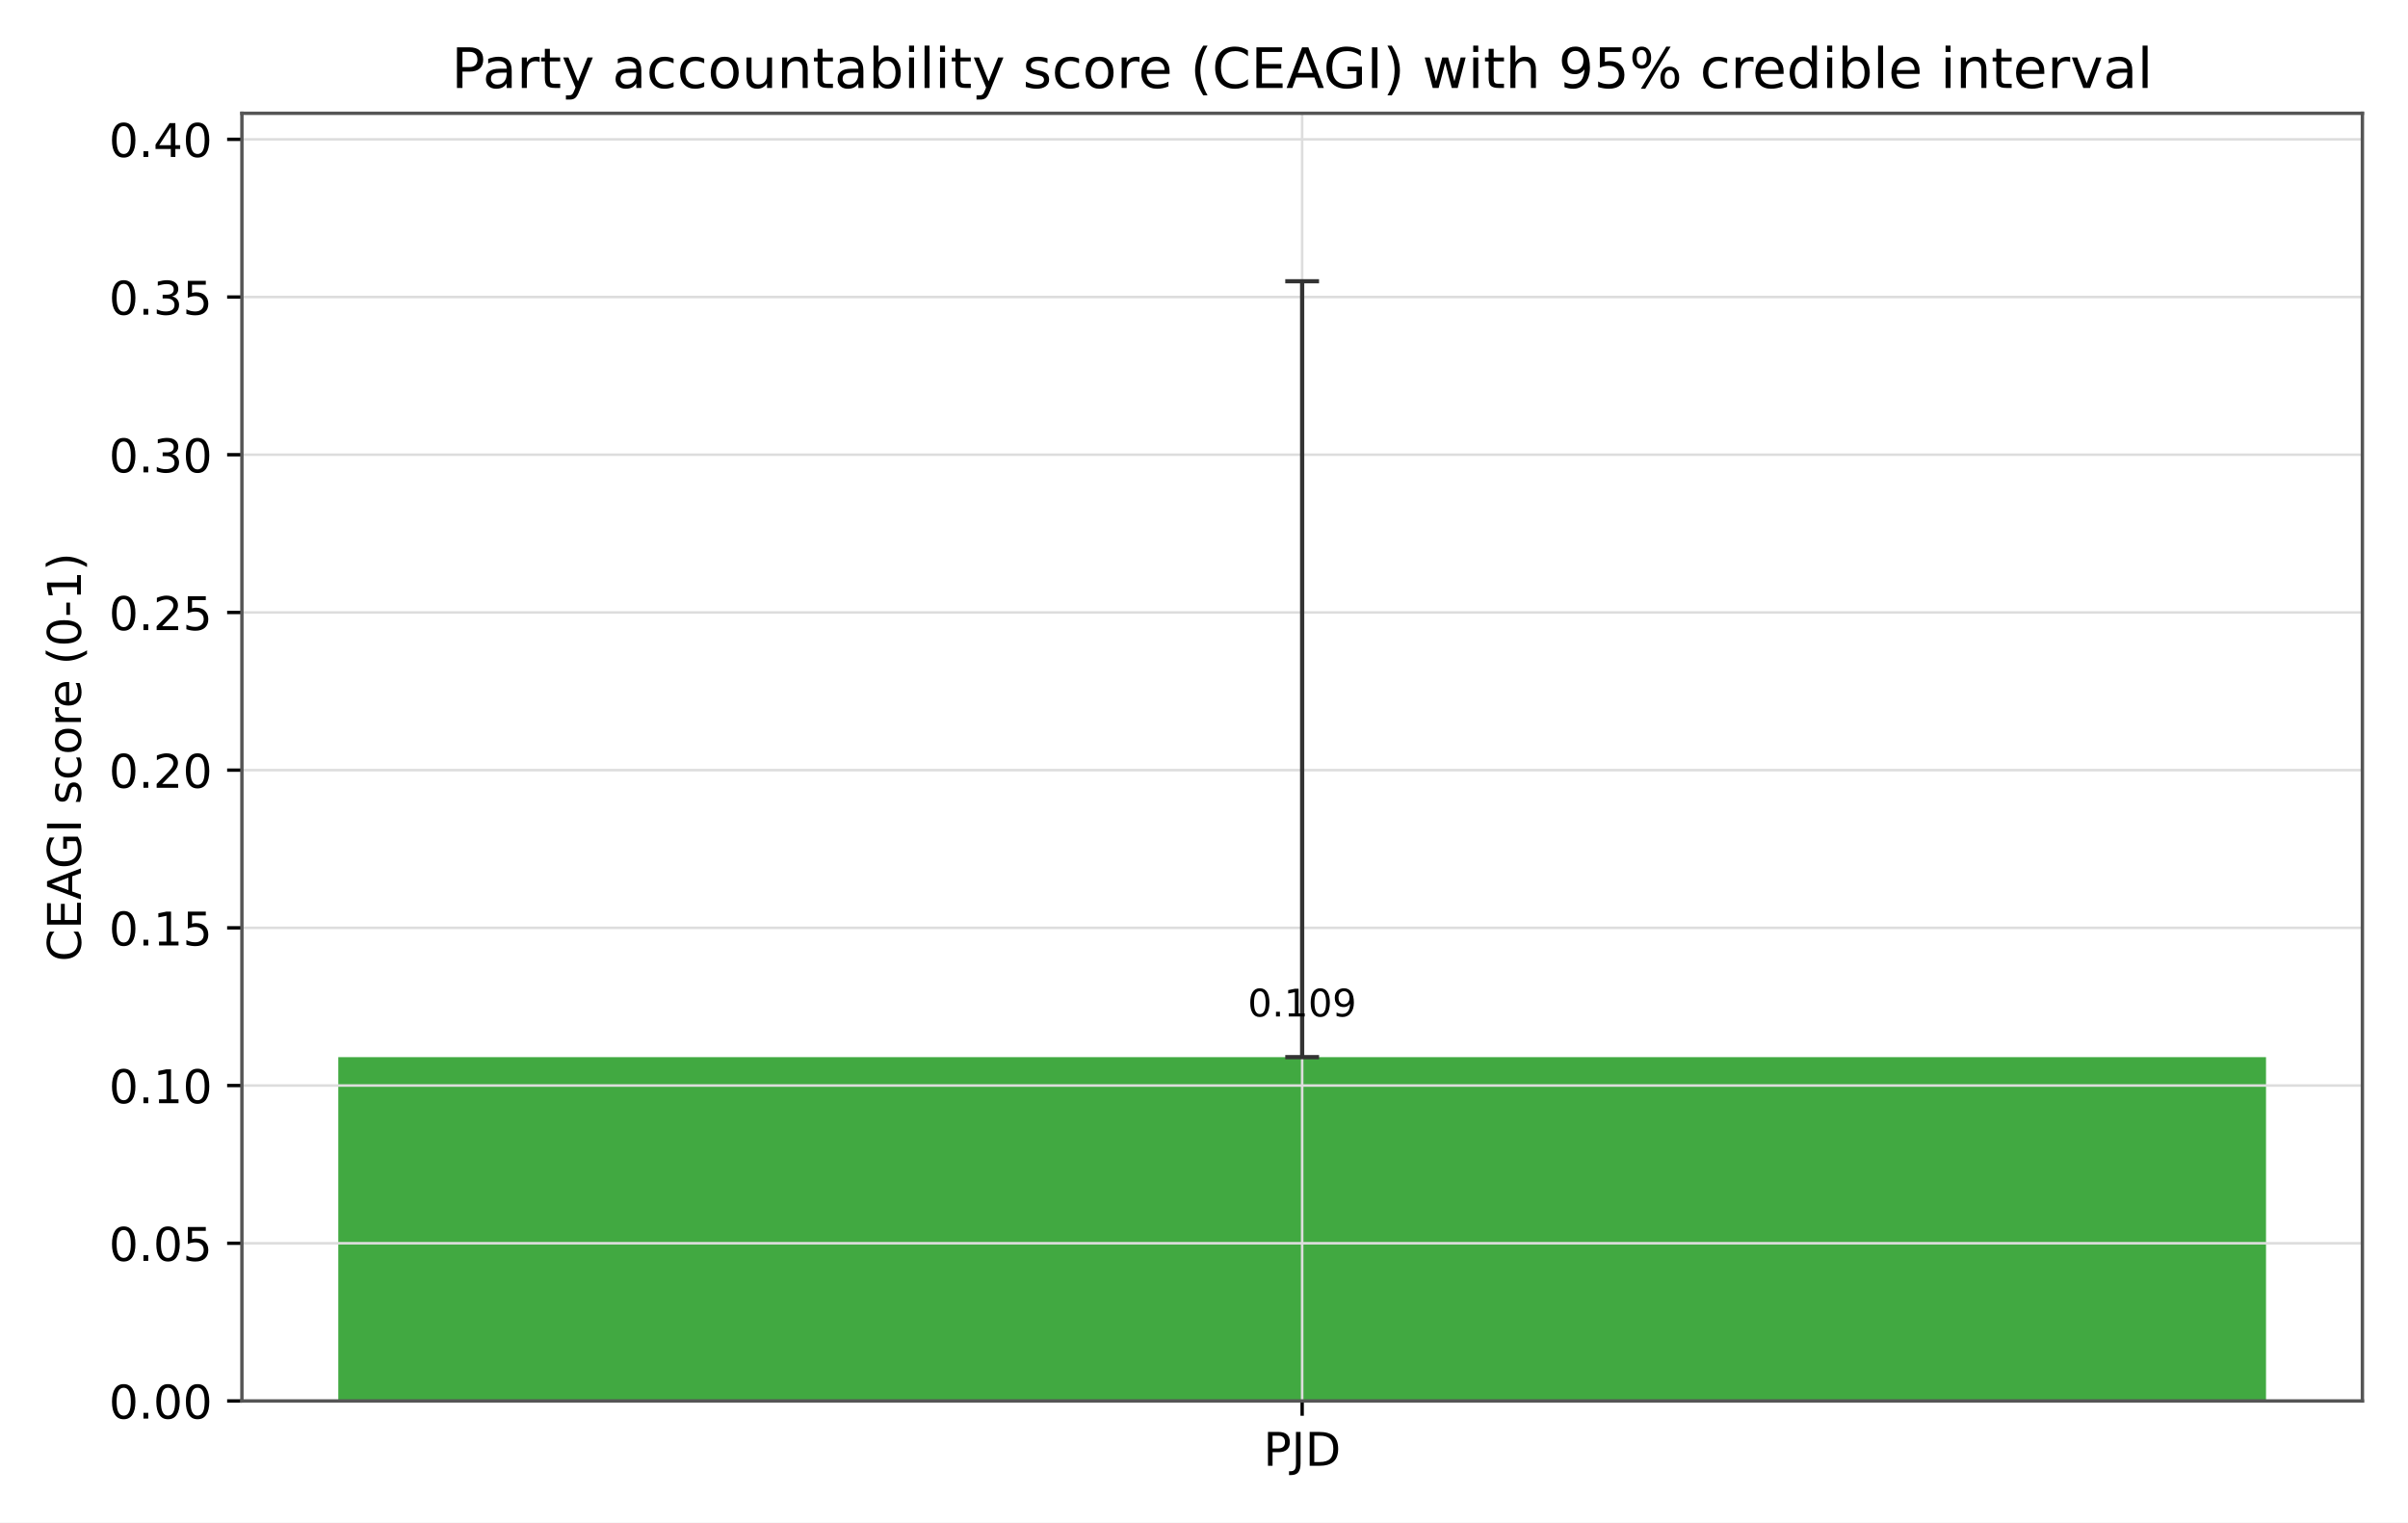
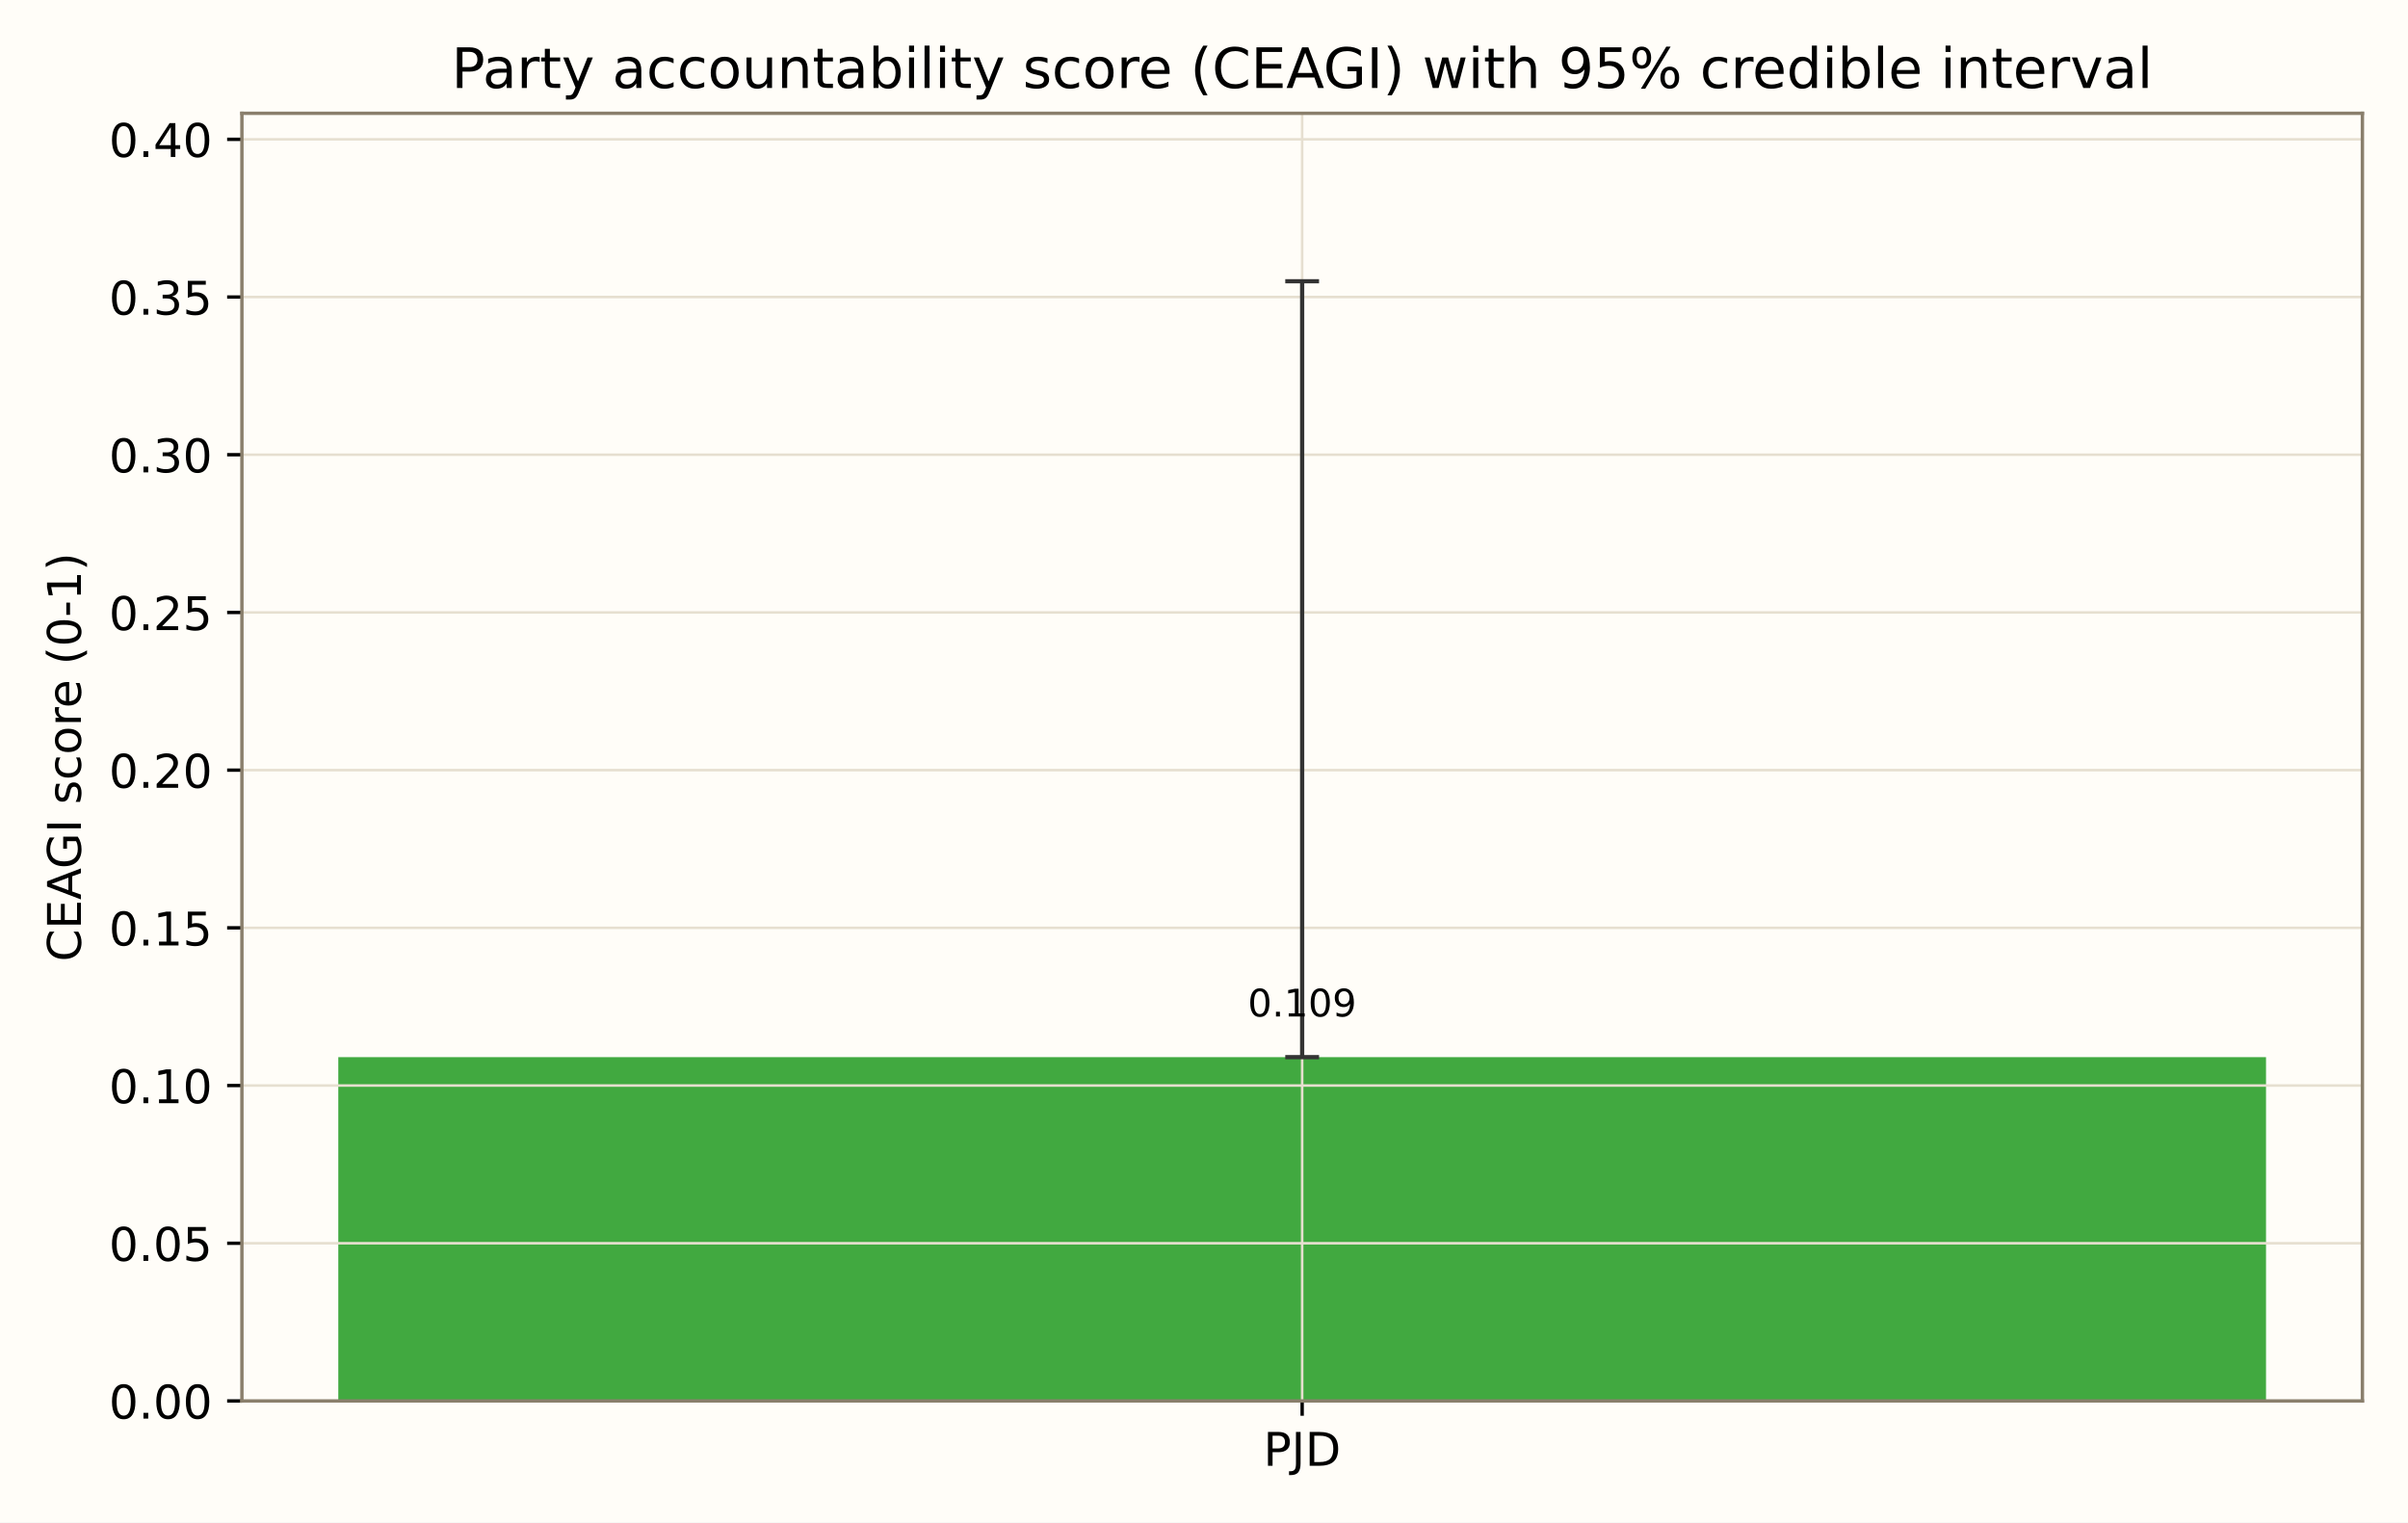
<svg xmlns="http://www.w3.org/2000/svg" xmlns:xlink="http://www.w3.org/1999/xlink" width="570.292pt" height="360.55pt" viewBox="0 0 570.292 360.55" version="1.1">
  <defs>
    <style type="text/css">*{stroke-linejoin: round; stroke-linecap: butt}</style>
  </defs>
  <g id="figure_1">
    <g id="patch_1">
-       <path d="M 0 360.55  L 570.292 360.55  L 570.292 0  L 0 0  z " style="fill: #ffffff" />
+       <path d="M 0 360.55  L 570.292 360.55  L 570.292 0  L 0 0  z " style="fill: #fffdf8" />
    </g>
    <g id="axes_1">
      <g id="patch_2">
-         <path d="M 57.292 331.75  L 559.492 331.75  L 559.492 26.83  L 57.292 26.83  z " style="fill: #ffffff" />
+         <path d="M 57.292 331.75  L 559.492 331.75  L 559.492 26.83  L 57.292 26.83  z " style="fill: #fffdf8" />
      </g>
      <g id="patch_3">
-         <path d="M 80.119 331.75  L 536.665 331.75  L 536.665 250.338  L 80.119 250.338  z " clip-path="url(#pb8a0a7e5d7)" style="fill: #2ca02c; opacity: 0.9" />
+         <path d="M 80.119 331.75  L 536.665 331.75  L 536.665 250.338  L 80.119 250.338  z " clip-path="url(#pfa20916f99)" style="fill: #2ca02c; opacity: 0.9" />
      </g>
      <g id="matplotlib.axis_1">
        <g id="xtick_1">
          <g id="line2d_1">
-             <path d="M 308.392 331.75  L 308.392 26.83  " clip-path="url(#pb8a0a7e5d7)" style="fill: none; stroke: #dddddd; stroke-width: 0.6; stroke-linecap: square" />
+             <path d="M 308.392 331.75  L 308.392 26.83  " clip-path="url(#pfa20916f99)" style="fill: none; stroke: #e6dfd0; stroke-width: 0.6; stroke-linecap: square" />
          </g>
          <g id="line2d_2">
            <defs>
-               <path id="mf070562125" d="M 0 0  L 0 3.5  " style="stroke: #000000; stroke-width: 0.8" />
+               <path id="m920904df98" d="M 0 0  L 0 3.5  " style="stroke: #000000; stroke-width: 0.8" />
            </defs>
            <g>
-               <use xlink:href="#mf070562125" x="308.392" y="331.75" style="stroke: #000000; stroke-width: 0.8" />
+               <use xlink:href="#m920904df98" x="308.392" y="331.75" style="stroke: #000000; stroke-width: 0.8" />
            </g>
          </g>
          <g id="text_1">
            <g transform="translate(299.2184 347.1074) scale(0.11 -0.11)">
              <defs>
                <path id="DejaVuSans-33" d="M 1259 4147  L 1259 2394  L 2053 2394  Q 2494 2394 2734 2622  Q 2975 2850 2975 3272  Q 2975 3691 2734 3919  Q 2494 4147 2053 4147  L 1259 4147  z M 628 4666  L 2053 4666  Q 2838 4666 3239 4311  Q 3641 3956 3641 3272  Q 3641 2581 3239 2228  Q 2838 1875 2053 1875  L 1259 1875  L 1259 0  L 628 0  L 628 4666  z " transform="scale(0.015625)" />
                <path id="DejaVuSans-2d" d="M 628 4666  L 1259 4666  L 1259 325  Q 1259 -519 939 -900  Q 619 -1281 -91 -1281  L -331 -1281  L -331 -750  L -134 -750  Q 284 -750 456 -515  Q 628 -281 628 325  L 628 4666  z " transform="scale(0.015625)" />
                <path id="DejaVuSans-27" d="M 1259 4147  L 1259 519  L 2022 519  Q 2988 519 3436 956  Q 3884 1394 3884 2338  Q 3884 3275 3436 3711  Q 2988 4147 2022 4147  L 1259 4147  z M 628 4666  L 1925 4666  Q 3281 4666 3915 4102  Q 4550 3538 4550 2338  Q 4550 1131 3912 565  Q 3275 0 1925 0  L 628 0  L 628 4666  z " transform="scale(0.015625)" />
              </defs>
              <use xlink:href="#DejaVuSans-33" />
              <use xlink:href="#DejaVuSans-2d" transform="translate(60.29688 0)" />
              <use xlink:href="#DejaVuSans-27" transform="translate(89.79688 0)" />
            </g>
          </g>
        </g>
      </g>
      <g id="matplotlib.axis_2">
        <g id="ytick_1">
          <g id="line2d_3">
-             <path d="M 57.292 331.75  L 559.492 331.75  " clip-path="url(#pb8a0a7e5d7)" style="fill: none; stroke: #dddddd; stroke-width: 0.6; stroke-linecap: square" />
+             <path d="M 57.292 331.75  L 559.492 331.75  " clip-path="url(#pfa20916f99)" style="fill: none; stroke: #e6dfd0; stroke-width: 0.6; stroke-linecap: square" />
          </g>
          <g id="line2d_4">
            <defs>
-               <path id="mc30a9805a8" d="M 0 0  L -3.5 0  " style="stroke: #000000; stroke-width: 0.8" />
+               <path id="m5ab2fd4a37" d="M 0 0  L -3.5 0  " style="stroke: #000000; stroke-width: 0.8" />
            </defs>
            <g>
-               <use xlink:href="#mc30a9805a8" x="57.292" y="331.75" style="stroke: #000000; stroke-width: 0.8" />
+               <use xlink:href="#m5ab2fd4a37" x="57.292" y="331.75" style="stroke: #000000; stroke-width: 0.8" />
            </g>
          </g>
          <g id="text_2">
            <g transform="translate(25.8 335.9286) scale(0.11 -0.11)">
              <defs>
                <path id="DejaVuSans-13" d="M 2034 4250  Q 1547 4250 1301 3770  Q 1056 3291 1056 2328  Q 1056 1369 1301 889  Q 1547 409 2034 409  Q 2525 409 2770 889  Q 3016 1369 3016 2328  Q 3016 3291 2770 3770  Q 2525 4250 2034 4250  z M 2034 4750  Q 2819 4750 3233 4129  Q 3647 3509 3647 2328  Q 3647 1150 3233 529  Q 2819 -91 2034 -91  Q 1250 -91 836 529  Q 422 1150 422 2328  Q 422 3509 836 4129  Q 1250 4750 2034 4750  z " transform="scale(0.015625)" />
                <path id="DejaVuSans-11" d="M 684 794  L 1344 794  L 1344 0  L 684 0  L 684 794  z " transform="scale(0.015625)" />
              </defs>
              <use xlink:href="#DejaVuSans-13" />
              <use xlink:href="#DejaVuSans-11" transform="translate(63.625 0)" />
              <use xlink:href="#DejaVuSans-13" transform="translate(95.40625 0)" />
              <use xlink:href="#DejaVuSans-13" transform="translate(159.0312 0)" />
            </g>
          </g>
        </g>
        <g id="ytick_2">
          <g id="line2d_5">
-             <path d="M 57.292 294.405  L 559.492 294.405  " clip-path="url(#pb8a0a7e5d7)" style="fill: none; stroke: #dddddd; stroke-width: 0.6; stroke-linecap: square" />
+             <path d="M 57.292 294.405  L 559.492 294.405  " clip-path="url(#pfa20916f99)" style="fill: none; stroke: #e6dfd0; stroke-width: 0.6; stroke-linecap: square" />
          </g>
          <g id="line2d_6">
            <g>
-               <use xlink:href="#mc30a9805a8" x="57.292" y="294.405" style="stroke: #000000; stroke-width: 0.8" />
+               <use xlink:href="#m5ab2fd4a37" x="57.292" y="294.405" style="stroke: #000000; stroke-width: 0.8" />
            </g>
          </g>
          <g id="text_3">
            <g transform="translate(25.8 298.5839) scale(0.11 -0.11)">
              <defs>
                <path id="DejaVuSans-18" d="M 691 4666  L 3169 4666  L 3169 4134  L 1269 4134  L 1269 2991  Q 1406 3038 1543 3061  Q 1681 3084 1819 3084  Q 2600 3084 3056 2656  Q 3513 2228 3513 1497  Q 3513 744 3044 326  Q 2575 -91 1722 -91  Q 1428 -91 1123 -41  Q 819 9 494 109  L 494 744  Q 775 591 1075 516  Q 1375 441 1709 441  Q 2250 441 2565 725  Q 2881 1009 2881 1497  Q 2881 1984 2565 2268  Q 2250 2553 1709 2553  Q 1456 2553 1204 2497  Q 953 2441 691 2322  L 691 4666  z " transform="scale(0.015625)" />
              </defs>
              <use xlink:href="#DejaVuSans-13" />
              <use xlink:href="#DejaVuSans-11" transform="translate(63.625 0)" />
              <use xlink:href="#DejaVuSans-13" transform="translate(95.40625 0)" />
              <use xlink:href="#DejaVuSans-18" transform="translate(159.0312 0)" />
            </g>
          </g>
        </g>
        <g id="ytick_3">
          <g id="line2d_7">
-             <path d="M 57.292 257.06  L 559.492 257.06  " clip-path="url(#pb8a0a7e5d7)" style="fill: none; stroke: #dddddd; stroke-width: 0.6; stroke-linecap: square" />
+             <path d="M 57.292 257.06  L 559.492 257.06  " clip-path="url(#pfa20916f99)" style="fill: none; stroke: #e6dfd0; stroke-width: 0.6; stroke-linecap: square" />
          </g>
          <g id="line2d_8">
            <g>
-               <use xlink:href="#mc30a9805a8" x="57.292" y="257.06" style="stroke: #000000; stroke-width: 0.8" />
+               <use xlink:href="#m5ab2fd4a37" x="57.292" y="257.06" style="stroke: #000000; stroke-width: 0.8" />
            </g>
          </g>
          <g id="text_4">
            <g transform="translate(25.8 261.2391) scale(0.11 -0.11)">
              <defs>
                <path id="DejaVuSans-14" d="M 794 531  L 1825 531  L 1825 4091  L 703 3866  L 703 4441  L 1819 4666  L 2450 4666  L 2450 531  L 3481 531  L 3481 0  L 794 0  L 794 531  z " transform="scale(0.015625)" />
              </defs>
              <use xlink:href="#DejaVuSans-13" />
              <use xlink:href="#DejaVuSans-11" transform="translate(63.625 0)" />
              <use xlink:href="#DejaVuSans-14" transform="translate(95.40625 0)" />
              <use xlink:href="#DejaVuSans-13" transform="translate(159.0312 0)" />
            </g>
          </g>
        </g>
        <g id="ytick_4">
          <g id="line2d_9">
-             <path d="M 57.292 219.716  L 559.492 219.716  " clip-path="url(#pb8a0a7e5d7)" style="fill: none; stroke: #dddddd; stroke-width: 0.6; stroke-linecap: square" />
+             <path d="M 57.292 219.716  L 559.492 219.716  " clip-path="url(#pfa20916f99)" style="fill: none; stroke: #e6dfd0; stroke-width: 0.6; stroke-linecap: square" />
          </g>
          <g id="line2d_10">
            <g>
-               <use xlink:href="#mc30a9805a8" x="57.292" y="219.716" style="stroke: #000000; stroke-width: 0.8" />
+               <use xlink:href="#m5ab2fd4a37" x="57.292" y="219.716" style="stroke: #000000; stroke-width: 0.8" />
            </g>
          </g>
          <g id="text_5">
            <g transform="translate(25.8 223.8944) scale(0.11 -0.11)">
              <use xlink:href="#DejaVuSans-13" />
              <use xlink:href="#DejaVuSans-11" transform="translate(63.625 0)" />
              <use xlink:href="#DejaVuSans-14" transform="translate(95.40625 0)" />
              <use xlink:href="#DejaVuSans-18" transform="translate(159.0312 0)" />
            </g>
          </g>
        </g>
        <g id="ytick_5">
          <g id="line2d_11">
-             <path d="M 57.292 182.371  L 559.492 182.371  " clip-path="url(#pb8a0a7e5d7)" style="fill: none; stroke: #dddddd; stroke-width: 0.6; stroke-linecap: square" />
+             <path d="M 57.292 182.371  L 559.492 182.371  " clip-path="url(#pfa20916f99)" style="fill: none; stroke: #e6dfd0; stroke-width: 0.6; stroke-linecap: square" />
          </g>
          <g id="line2d_12">
            <g>
-               <use xlink:href="#mc30a9805a8" x="57.292" y="182.371" style="stroke: #000000; stroke-width: 0.8" />
+               <use xlink:href="#m5ab2fd4a37" x="57.292" y="182.371" style="stroke: #000000; stroke-width: 0.8" />
            </g>
          </g>
          <g id="text_6">
            <g transform="translate(25.8 186.5496) scale(0.11 -0.11)">
              <defs>
                <path id="DejaVuSans-15" d="M 1228 531  L 3431 531  L 3431 0  L 469 0  L 469 531  Q 828 903 1448 1529  Q 2069 2156 2228 2338  Q 2531 2678 2651 2914  Q 2772 3150 2772 3378  Q 2772 3750 2511 3984  Q 2250 4219 1831 4219  Q 1534 4219 1204 4116  Q 875 4013 500 3803  L 500 4441  Q 881 4594 1212 4672  Q 1544 4750 1819 4750  Q 2544 4750 2975 4387  Q 3406 4025 3406 3419  Q 3406 3131 3298 2873  Q 3191 2616 2906 2266  Q 2828 2175 2409 1742  Q 1991 1309 1228 531  z " transform="scale(0.015625)" />
              </defs>
              <use xlink:href="#DejaVuSans-13" />
              <use xlink:href="#DejaVuSans-11" transform="translate(63.625 0)" />
              <use xlink:href="#DejaVuSans-15" transform="translate(95.40625 0)" />
              <use xlink:href="#DejaVuSans-13" transform="translate(159.0312 0)" />
            </g>
          </g>
        </g>
        <g id="ytick_6">
          <g id="line2d_13">
-             <path d="M 57.292 145.026  L 559.492 145.026  " clip-path="url(#pb8a0a7e5d7)" style="fill: none; stroke: #dddddd; stroke-width: 0.6; stroke-linecap: square" />
+             <path d="M 57.292 145.026  L 559.492 145.026  " clip-path="url(#pfa20916f99)" style="fill: none; stroke: #e6dfd0; stroke-width: 0.6; stroke-linecap: square" />
          </g>
          <g id="line2d_14">
            <g>
-               <use xlink:href="#mc30a9805a8" x="57.292" y="145.026" style="stroke: #000000; stroke-width: 0.8" />
+               <use xlink:href="#m5ab2fd4a37" x="57.292" y="145.026" style="stroke: #000000; stroke-width: 0.8" />
            </g>
          </g>
          <g id="text_7">
            <g transform="translate(25.8 149.2048) scale(0.11 -0.11)">
              <use xlink:href="#DejaVuSans-13" />
              <use xlink:href="#DejaVuSans-11" transform="translate(63.625 0)" />
              <use xlink:href="#DejaVuSans-15" transform="translate(95.40625 0)" />
              <use xlink:href="#DejaVuSans-18" transform="translate(159.0312 0)" />
            </g>
          </g>
        </g>
        <g id="ytick_7">
          <g id="line2d_15">
-             <path d="M 57.292 107.681  L 559.492 107.681  " clip-path="url(#pb8a0a7e5d7)" style="fill: none; stroke: #dddddd; stroke-width: 0.6; stroke-linecap: square" />
+             <path d="M 57.292 107.681  L 559.492 107.681  " clip-path="url(#pfa20916f99)" style="fill: none; stroke: #e6dfd0; stroke-width: 0.6; stroke-linecap: square" />
          </g>
          <g id="line2d_16">
            <g>
-               <use xlink:href="#mc30a9805a8" x="57.292" y="107.681" style="stroke: #000000; stroke-width: 0.8" />
+               <use xlink:href="#m5ab2fd4a37" x="57.292" y="107.681" style="stroke: #000000; stroke-width: 0.8" />
            </g>
          </g>
          <g id="text_8">
            <g transform="translate(25.8 111.8601) scale(0.11 -0.11)">
              <defs>
                <path id="DejaVuSans-16" d="M 2597 2516  Q 3050 2419 3304 2112  Q 3559 1806 3559 1356  Q 3559 666 3084 287  Q 2609 -91 1734 -91  Q 1441 -91 1130 -33  Q 819 25 488 141  L 488 750  Q 750 597 1062 519  Q 1375 441 1716 441  Q 2309 441 2620 675  Q 2931 909 2931 1356  Q 2931 1769 2642 2001  Q 2353 2234 1838 2234  L 1294 2234  L 1294 2753  L 1863 2753  Q 2328 2753 2575 2939  Q 2822 3125 2822 3475  Q 2822 3834 2567 4026  Q 2313 4219 1838 4219  Q 1578 4219 1281 4162  Q 984 4106 628 3988  L 628 4550  Q 988 4650 1302 4700  Q 1616 4750 1894 4750  Q 2613 4750 3031 4423  Q 3450 4097 3450 3541  Q 3450 3153 3228 2886  Q 3006 2619 2597 2516  z " transform="scale(0.015625)" />
              </defs>
              <use xlink:href="#DejaVuSans-13" />
              <use xlink:href="#DejaVuSans-11" transform="translate(63.625 0)" />
              <use xlink:href="#DejaVuSans-16" transform="translate(95.40625 0)" />
              <use xlink:href="#DejaVuSans-13" transform="translate(159.0312 0)" />
            </g>
          </g>
        </g>
        <g id="ytick_8">
          <g id="line2d_17">
-             <path d="M 57.292 70.337  L 559.492 70.337  " clip-path="url(#pb8a0a7e5d7)" style="fill: none; stroke: #dddddd; stroke-width: 0.6; stroke-linecap: square" />
+             <path d="M 57.292 70.337  L 559.492 70.337  " clip-path="url(#pfa20916f99)" style="fill: none; stroke: #e6dfd0; stroke-width: 0.6; stroke-linecap: square" />
          </g>
          <g id="line2d_18">
            <g>
-               <use xlink:href="#mc30a9805a8" x="57.292" y="70.337" style="stroke: #000000; stroke-width: 0.8" />
+               <use xlink:href="#m5ab2fd4a37" x="57.292" y="70.337" style="stroke: #000000; stroke-width: 0.8" />
            </g>
          </g>
          <g id="text_9">
            <g transform="translate(25.8 74.5153) scale(0.11 -0.11)">
              <use xlink:href="#DejaVuSans-13" />
              <use xlink:href="#DejaVuSans-11" transform="translate(63.625 0)" />
              <use xlink:href="#DejaVuSans-16" transform="translate(95.40625 0)" />
              <use xlink:href="#DejaVuSans-18" transform="translate(159.0312 0)" />
            </g>
          </g>
        </g>
        <g id="ytick_9">
          <g id="line2d_19">
-             <path d="M 57.292 32.992  L 559.492 32.992  " clip-path="url(#pb8a0a7e5d7)" style="fill: none; stroke: #dddddd; stroke-width: 0.6; stroke-linecap: square" />
+             <path d="M 57.292 32.992  L 559.492 32.992  " clip-path="url(#pfa20916f99)" style="fill: none; stroke: #e6dfd0; stroke-width: 0.6; stroke-linecap: square" />
          </g>
          <g id="line2d_20">
            <g>
-               <use xlink:href="#mc30a9805a8" x="57.292" y="32.992" style="stroke: #000000; stroke-width: 0.8" />
+               <use xlink:href="#m5ab2fd4a37" x="57.292" y="32.992" style="stroke: #000000; stroke-width: 0.8" />
            </g>
          </g>
          <g id="text_10">
            <g transform="translate(25.8 37.17054) scale(0.11 -0.11)">
              <defs>
                <path id="DejaVuSans-17" d="M 2419 4116  L 825 1625  L 2419 1625  L 2419 4116  z M 2253 4666  L 3047 4666  L 3047 1625  L 3713 1625  L 3713 1100  L 3047 1100  L 3047 0  L 2419 0  L 2419 1100  L 313 1100  L 313 1709  L 2253 4666  z " transform="scale(0.015625)" />
              </defs>
              <use xlink:href="#DejaVuSans-13" />
              <use xlink:href="#DejaVuSans-11" transform="translate(63.625 0)" />
              <use xlink:href="#DejaVuSans-17" transform="translate(95.40625 0)" />
              <use xlink:href="#DejaVuSans-13" transform="translate(159.0312 0)" />
            </g>
          </g>
        </g>
        <g id="text_11">
          <g transform="translate(19.15742 227.7054) rotate(-90) scale(0.11 -0.11)">
            <defs>
              <path id="DejaVuSans-26" d="M 4122 4306  L 4122 3641  Q 3803 3938 3442 4084  Q 3081 4231 2675 4231  Q 1875 4231 1450 3742  Q 1025 3253 1025 2328  Q 1025 1406 1450 917  Q 1875 428 2675 428  Q 3081 428 3442 575  Q 3803 722 4122 1019  L 4122 359  Q 3791 134 3420 21  Q 3050 -91 2638 -91  Q 1578 -91 968 557  Q 359 1206 359 2328  Q 359 3453 968 4101  Q 1578 4750 2638 4750  Q 3056 4750 3426 4639  Q 3797 4528 4122 4306  z " transform="scale(0.015625)" />
              <path id="DejaVuSans-28" d="M 628 4666  L 3578 4666  L 3578 4134  L 1259 4134  L 1259 2753  L 3481 2753  L 3481 2222  L 1259 2222  L 1259 531  L 3634 531  L 3634 0  L 628 0  L 628 4666  z " transform="scale(0.015625)" />
              <path id="DejaVuSans-24" d="M 2188 4044  L 1331 1722  L 3047 1722  L 2188 4044  z M 1831 4666  L 2547 4666  L 4325 0  L 3669 0  L 3244 1197  L 1141 1197  L 716 0  L 50 0  L 1831 4666  z " transform="scale(0.015625)" />
              <path id="DejaVuSans-2a" d="M 3809 666  L 3809 1919  L 2778 1919  L 2778 2438  L 4434 2438  L 4434 434  Q 4069 175 3628 42  Q 3188 -91 2688 -91  Q 1594 -91 976 548  Q 359 1188 359 2328  Q 359 3472 976 4111  Q 1594 4750 2688 4750  Q 3144 4750 3555 4637  Q 3966 4525 4313 4306  L 4313 3634  Q 3963 3931 3569 4081  Q 3175 4231 2741 4231  Q 1884 4231 1454 3753  Q 1025 3275 1025 2328  Q 1025 1384 1454 906  Q 1884 428 2741 428  Q 3075 428 3337 486  Q 3600 544 3809 666  z " transform="scale(0.015625)" />
              <path id="DejaVuSans-2c" d="M 628 4666  L 1259 4666  L 1259 0  L 628 0  L 628 4666  z " transform="scale(0.015625)" />
              <path id="DejaVuSans-3" transform="scale(0.015625)" />
              <path id="DejaVuSans-56" d="M 2834 3397  L 2834 2853  Q 2591 2978 2328 3040  Q 2066 3103 1784 3103  Q 1356 3103 1142 2972  Q 928 2841 928 2578  Q 928 2378 1081 2264  Q 1234 2150 1697 2047  L 1894 2003  Q 2506 1872 2764 1633  Q 3022 1394 3022 966  Q 3022 478 2636 193  Q 2250 -91 1575 -91  Q 1294 -91 989 -36  Q 684 19 347 128  L 347 722  Q 666 556 975 473  Q 1284 391 1588 391  Q 1994 391 2212 530  Q 2431 669 2431 922  Q 2431 1156 2273 1281  Q 2116 1406 1581 1522  L 1381 1569  Q 847 1681 609 1914  Q 372 2147 372 2553  Q 372 3047 722 3315  Q 1072 3584 1716 3584  Q 2034 3584 2315 3537  Q 2597 3491 2834 3397  z " transform="scale(0.015625)" />
              <path id="DejaVuSans-46" d="M 3122 3366  L 3122 2828  Q 2878 2963 2633 3030  Q 2388 3097 2138 3097  Q 1578 3097 1268 2742  Q 959 2388 959 1747  Q 959 1106 1268 751  Q 1578 397 2138 397  Q 2388 397 2633 464  Q 2878 531 3122 666  L 3122 134  Q 2881 22 2623 -34  Q 2366 -91 2075 -91  Q 1284 -91 818 406  Q 353 903 353 1747  Q 353 2603 823 3093  Q 1294 3584 2113 3584  Q 2378 3584 2631 3529  Q 2884 3475 3122 3366  z " transform="scale(0.015625)" />
              <path id="DejaVuSans-52" d="M 1959 3097  Q 1497 3097 1228 2736  Q 959 2375 959 1747  Q 959 1119 1226 758  Q 1494 397 1959 397  Q 2419 397 2687 759  Q 2956 1122 2956 1747  Q 2956 2369 2687 2733  Q 2419 3097 1959 3097  z M 1959 3584  Q 2709 3584 3137 3096  Q 3566 2609 3566 1747  Q 3566 888 3137 398  Q 2709 -91 1959 -91  Q 1206 -91 779 398  Q 353 888 353 1747  Q 353 2609 779 3096  Q 1206 3584 1959 3584  z " transform="scale(0.015625)" />
              <path id="DejaVuSans-55" d="M 2631 2963  Q 2534 3019 2420 3045  Q 2306 3072 2169 3072  Q 1681 3072 1420 2755  Q 1159 2438 1159 1844  L 1159 0  L 581 0  L 581 3500  L 1159 3500  L 1159 2956  Q 1341 3275 1631 3429  Q 1922 3584 2338 3584  Q 2397 3584 2469 3576  Q 2541 3569 2628 3553  L 2631 2963  z " transform="scale(0.015625)" />
              <path id="DejaVuSans-48" d="M 3597 1894  L 3597 1613  L 953 1613  Q 991 1019 1311 708  Q 1631 397 2203 397  Q 2534 397 2845 478  Q 3156 559 3463 722  L 3463 178  Q 3153 47 2828 -22  Q 2503 -91 2169 -91  Q 1331 -91 842 396  Q 353 884 353 1716  Q 353 2575 817 3079  Q 1281 3584 2069 3584  Q 2775 3584 3186 3129  Q 3597 2675 3597 1894  z M 3022 2063  Q 3016 2534 2758 2815  Q 2500 3097 2075 3097  Q 1594 3097 1305 2825  Q 1016 2553 972 2059  L 3022 2063  z " transform="scale(0.015625)" />
              <path id="DejaVuSans-b" d="M 1984 4856  Q 1566 4138 1362 3434  Q 1159 2731 1159 2009  Q 1159 1288 1364 580  Q 1569 -128 1984 -844  L 1484 -844  Q 1016 -109 783 600  Q 550 1309 550 2009  Q 550 2706 781 3412  Q 1013 4119 1484 4856  L 1984 4856  z " transform="scale(0.015625)" />
              <path id="DejaVuSans-10" d="M 313 2009  L 1997 2009  L 1997 1497  L 313 1497  L 313 2009  z " transform="scale(0.015625)" />
              <path id="DejaVuSans-c" d="M 513 4856  L 1013 4856  Q 1481 4119 1714 3412  Q 1947 2706 1947 2009  Q 1947 1309 1714 600  Q 1481 -109 1013 -844  L 513 -844  Q 928 -128 1133 580  Q 1338 1288 1338 2009  Q 1338 2731 1133 3434  Q 928 4138 513 4856  z " transform="scale(0.015625)" />
            </defs>
            <use xlink:href="#DejaVuSans-26" />
            <use xlink:href="#DejaVuSans-28" transform="translate(69.82812 0)" />
            <use xlink:href="#DejaVuSans-24" transform="translate(133.0156 0)" />
            <use xlink:href="#DejaVuSans-2a" transform="translate(199.6719 0)" />
            <use xlink:href="#DejaVuSans-2c" transform="translate(277.1562 0)" />
            <use xlink:href="#DejaVuSans-3" transform="translate(306.6562 0)" />
            <use xlink:href="#DejaVuSans-56" transform="translate(338.4375 0)" />
            <use xlink:href="#DejaVuSans-46" transform="translate(390.5312 0)" />
            <use xlink:href="#DejaVuSans-52" transform="translate(445.5156 0)" />
            <use xlink:href="#DejaVuSans-55" transform="translate(506.7031 0)" />
            <use xlink:href="#DejaVuSans-48" transform="translate(545.6094 0)" />
            <use xlink:href="#DejaVuSans-3" transform="translate(607.1406 0)" />
            <use xlink:href="#DejaVuSans-b" transform="translate(638.9219 0)" />
            <use xlink:href="#DejaVuSans-13" transform="translate(677.9375 0)" />
            <use xlink:href="#DejaVuSans-10" transform="translate(741.5625 0)" />
            <use xlink:href="#DejaVuSans-14" transform="translate(777.6406 0)" />
            <use xlink:href="#DejaVuSans-c" transform="translate(841.2656 0)" />
          </g>
        </g>
      </g>
      <g id="LineCollection_1">
-         <path d="M 308.392 250.338  L 308.392 66.602  " clip-path="url(#pb8a0a7e5d7)" style="fill: none; stroke: #333333" />
+         <path d="M 308.392 250.338  L 308.392 66.602  " clip-path="url(#pfa20916f99)" style="fill: none; stroke: #333333" />
      </g>
      <g id="line2d_21">
        <defs>
-           <path id="m29685d4ab4" d="M 4 0  L -4 -0  " style="stroke: #333333" />
+           <path id="m4fd138d213" d="M 4 0  L -4 -0  " style="stroke: #333333" />
        </defs>
-         <g clip-path="url(#pb8a0a7e5d7)">
-           <use xlink:href="#m29685d4ab4" x="308.392" y="250.338" style="fill: #1f77b4; stroke: #333333" />
+         <g clip-path="url(#pfa20916f99)">
+           <use xlink:href="#m4fd138d213" x="308.392" y="250.338" style="fill: #1f77b4; stroke: #333333" />
        </g>
      </g>
      <g id="line2d_22">
-         <g clip-path="url(#pb8a0a7e5d7)">
-           <use xlink:href="#m29685d4ab4" x="308.392" y="66.602" style="fill: #1f77b4; stroke: #333333" />
+         <g clip-path="url(#pfa20916f99)">
+           <use xlink:href="#m4fd138d213" x="308.392" y="66.602" style="fill: #1f77b4; stroke: #333333" />
        </g>
      </g>
      <g id="patch_4">
-         <path d="M 57.292 331.75  L 57.292 26.83  " style="fill: none; stroke: #555555; stroke-width: 0.8; stroke-linejoin: miter; stroke-linecap: square" />
+         <path d="M 57.292 331.75  L 57.292 26.83  " style="fill: none; stroke: #8a7f6c; stroke-width: 0.8; stroke-linejoin: miter; stroke-linecap: square" />
      </g>
      <g id="patch_5">
-         <path d="M 559.492 331.75  L 559.492 26.83  " style="fill: none; stroke: #555555; stroke-width: 0.8; stroke-linejoin: miter; stroke-linecap: square" />
+         <path d="M 559.492 331.75  L 559.492 26.83  " style="fill: none; stroke: #8a7f6c; stroke-width: 0.8; stroke-linejoin: miter; stroke-linecap: square" />
      </g>
      <g id="patch_6">
-         <path d="M 57.292 331.75  L 559.492 331.75  " style="fill: none; stroke: #555555; stroke-width: 0.8; stroke-linejoin: miter; stroke-linecap: square" />
+         <path d="M 57.292 331.75  L 559.492 331.75  " style="fill: none; stroke: #8a7f6c; stroke-width: 0.8; stroke-linejoin: miter; stroke-linecap: square" />
      </g>
      <g id="patch_7">
-         <path d="M 57.292 26.83  L 559.492 26.83  " style="fill: none; stroke: #555555; stroke-width: 0.8; stroke-linejoin: miter; stroke-linecap: square" />
+         <path d="M 57.292 26.83  L 559.492 26.83  " style="fill: none; stroke: #8a7f6c; stroke-width: 0.8; stroke-linejoin: miter; stroke-linecap: square" />
      </g>
      <g id="text_12">
        <g transform="translate(295.5095 240.7073) scale(0.09 -0.09)">
          <defs>
            <path id="DejaVuSans-1c" d="M 703 97  L 703 672  Q 941 559 1184 500  Q 1428 441 1663 441  Q 2288 441 2617 861  Q 2947 1281 2994 2138  Q 2813 1869 2534 1725  Q 2256 1581 1919 1581  Q 1219 1581 811 2004  Q 403 2428 403 3163  Q 403 3881 828 4315  Q 1253 4750 1959 4750  Q 2769 4750 3195 4129  Q 3622 3509 3622 2328  Q 3622 1225 3098 567  Q 2575 -91 1691 -91  Q 1453 -91 1209 -44  Q 966 3 703 97  z M 1959 2075  Q 2384 2075 2632 2365  Q 2881 2656 2881 3163  Q 2881 3666 2632 3958  Q 2384 4250 1959 4250  Q 1534 4250 1286 3958  Q 1038 3666 1038 3163  Q 1038 2656 1286 2365  Q 1534 2075 1959 2075  z " transform="scale(0.015625)" />
          </defs>
          <use xlink:href="#DejaVuSans-13" />
          <use xlink:href="#DejaVuSans-11" transform="translate(63.625 0)" />
          <use xlink:href="#DejaVuSans-14" transform="translate(95.40625 0)" />
          <use xlink:href="#DejaVuSans-13" transform="translate(159.0312 0)" />
          <use xlink:href="#DejaVuSans-1c" transform="translate(222.6562 0)" />
        </g>
      </g>
      <g id="text_13">
        <g transform="translate(106.9282 20.82994) scale(0.132 -0.132)">
          <defs>
            <path id="DejaVuSans-44" d="M 2194 1759  Q 1497 1759 1228 1600  Q 959 1441 959 1056  Q 959 750 1161 570  Q 1363 391 1709 391  Q 2188 391 2477 730  Q 2766 1069 2766 1631  L 2766 1759  L 2194 1759  z M 3341 1997  L 3341 0  L 2766 0  L 2766 531  Q 2569 213 2275 61  Q 1981 -91 1556 -91  Q 1019 -91 701 211  Q 384 513 384 1019  Q 384 1609 779 1909  Q 1175 2209 1959 2209  L 2766 2209  L 2766 2266  Q 2766 2663 2505 2880  Q 2244 3097 1772 3097  Q 1472 3097 1187 3025  Q 903 2953 641 2809  L 641 3341  Q 956 3463 1253 3523  Q 1550 3584 1831 3584  Q 2591 3584 2966 3190  Q 3341 2797 3341 1997  z " transform="scale(0.015625)" />
            <path id="DejaVuSans-57" d="M 1172 4494  L 1172 3500  L 2356 3500  L 2356 3053  L 1172 3053  L 1172 1153  Q 1172 725 1289 603  Q 1406 481 1766 481  L 2356 481  L 2356 0  L 1766 0  Q 1100 0 847 248  Q 594 497 594 1153  L 594 3053  L 172 3053  L 172 3500  L 594 3500  L 594 4494  L 1172 4494  z " transform="scale(0.015625)" />
            <path id="DejaVuSans-5c" d="M 2059 -325  Q 1816 -950 1584 -1140  Q 1353 -1331 966 -1331  L 506 -1331  L 506 -850  L 844 -850  Q 1081 -850 1212 -737  Q 1344 -625 1503 -206  L 1606 56  L 191 3500  L 800 3500  L 1894 763  L 2988 3500  L 3597 3500  L 2059 -325  z " transform="scale(0.015625)" />
            <path id="DejaVuSans-58" d="M 544 1381  L 544 3500  L 1119 3500  L 1119 1403  Q 1119 906 1312 657  Q 1506 409 1894 409  Q 2359 409 2629 706  Q 2900 1003 2900 1516  L 2900 3500  L 3475 3500  L 3475 0  L 2900 0  L 2900 538  Q 2691 219 2414 64  Q 2138 -91 1772 -91  Q 1169 -91 856 284  Q 544 659 544 1381  z M 1991 3584  L 1991 3584  z " transform="scale(0.015625)" />
            <path id="DejaVuSans-51" d="M 3513 2113  L 3513 0  L 2938 0  L 2938 2094  Q 2938 2591 2744 2837  Q 2550 3084 2163 3084  Q 1697 3084 1428 2787  Q 1159 2491 1159 1978  L 1159 0  L 581 0  L 581 3500  L 1159 3500  L 1159 2956  Q 1366 3272 1645 3428  Q 1925 3584 2291 3584  Q 2894 3584 3203 3211  Q 3513 2838 3513 2113  z " transform="scale(0.015625)" />
            <path id="DejaVuSans-45" d="M 3116 1747  Q 3116 2381 2855 2742  Q 2594 3103 2138 3103  Q 1681 3103 1420 2742  Q 1159 2381 1159 1747  Q 1159 1113 1420 752  Q 1681 391 2138 391  Q 2594 391 2855 752  Q 3116 1113 3116 1747  z M 1159 2969  Q 1341 3281 1617 3432  Q 1894 3584 2278 3584  Q 2916 3584 3314 3078  Q 3713 2572 3713 1747  Q 3713 922 3314 415  Q 2916 -91 2278 -91  Q 1894 -91 1617 61  Q 1341 213 1159 525  L 1159 0  L 581 0  L 581 4863  L 1159 4863  L 1159 2969  z " transform="scale(0.015625)" />
            <path id="DejaVuSans-4c" d="M 603 3500  L 1178 3500  L 1178 0  L 603 0  L 603 3500  z M 603 4863  L 1178 4863  L 1178 4134  L 603 4134  L 603 4863  z " transform="scale(0.015625)" />
            <path id="DejaVuSans-4f" d="M 603 4863  L 1178 4863  L 1178 0  L 603 0  L 603 4863  z " transform="scale(0.015625)" />
            <path id="DejaVuSans-5a" d="M 269 3500  L 844 3500  L 1563 769  L 2278 3500  L 2956 3500  L 3675 769  L 4391 3500  L 4966 3500  L 4050 0  L 3372 0  L 2619 2869  L 1863 0  L 1184 0  L 269 3500  z " transform="scale(0.015625)" />
            <path id="DejaVuSans-4b" d="M 3513 2113  L 3513 0  L 2938 0  L 2938 2094  Q 2938 2591 2744 2837  Q 2550 3084 2163 3084  Q 1697 3084 1428 2787  Q 1159 2491 1159 1978  L 1159 0  L 581 0  L 581 4863  L 1159 4863  L 1159 2956  Q 1366 3272 1645 3428  Q 1925 3584 2291 3584  Q 2894 3584 3203 3211  Q 3513 2838 3513 2113  z " transform="scale(0.015625)" />
            <path id="DejaVuSans-8" d="M 4653 2053  Q 4381 2053 4226 1822  Q 4072 1591 4072 1178  Q 4072 772 4226 539  Q 4381 306 4653 306  Q 4919 306 5073 539  Q 5228 772 5228 1178  Q 5228 1588 5073 1820  Q 4919 2053 4653 2053  z M 4653 2450  Q 5147 2450 5437 2106  Q 5728 1763 5728 1178  Q 5728 594 5436 251  Q 5144 -91 4653 -91  Q 4153 -91 3862 251  Q 3572 594 3572 1178  Q 3572 1766 3864 2108  Q 4156 2450 4653 2450  z M 1428 4353  Q 1159 4353 1004 4120  Q 850 3888 850 3481  Q 850 3069 1003 2837  Q 1156 2606 1428 2606  Q 1700 2606 1854 2837  Q 2009 3069 2009 3481  Q 2009 3884 1853 4118  Q 1697 4353 1428 4353  z M 4250 4750  L 4750 4750  L 1831 -91  L 1331 -91  L 4250 4750  z M 1428 4750  Q 1922 4750 2215 4408  Q 2509 4066 2509 3481  Q 2509 2891 2217 2550  Q 1925 2209 1428 2209  Q 931 2209 642 2551  Q 353 2894 353 3481  Q 353 4063 643 4406  Q 934 4750 1428 4750  z " transform="scale(0.015625)" />
            <path id="DejaVuSans-47" d="M 2906 2969  L 2906 4863  L 3481 4863  L 3481 0  L 2906 0  L 2906 525  Q 2725 213 2448 61  Q 2172 -91 1784 -91  Q 1150 -91 751 415  Q 353 922 353 1747  Q 353 2572 751 3078  Q 1150 3584 1784 3584  Q 2172 3584 2448 3432  Q 2725 3281 2906 2969  z M 947 1747  Q 947 1113 1208 752  Q 1469 391 1925 391  Q 2381 391 2643 752  Q 2906 1113 2906 1747  Q 2906 2381 2643 2742  Q 2381 3103 1925 3103  Q 1469 3103 1208 2742  Q 947 2381 947 1747  z " transform="scale(0.015625)" />
            <path id="DejaVuSans-59" d="M 191 3500  L 800 3500  L 1894 563  L 2988 3500  L 3597 3500  L 2284 0  L 1503 0  L 191 3500  z " transform="scale(0.015625)" />
          </defs>
          <use xlink:href="#DejaVuSans-33" />
          <use xlink:href="#DejaVuSans-44" transform="translate(55.8125 0)" />
          <use xlink:href="#DejaVuSans-55" transform="translate(117.0938 0)" />
          <use xlink:href="#DejaVuSans-57" transform="translate(158.2031 0)" />
          <use xlink:href="#DejaVuSans-5c" transform="translate(197.4062 0)" />
          <use xlink:href="#DejaVuSans-3" transform="translate(256.5938 0)" />
          <use xlink:href="#DejaVuSans-44" transform="translate(288.375 0)" />
          <use xlink:href="#DejaVuSans-46" transform="translate(349.6562 0)" />
          <use xlink:href="#DejaVuSans-46" transform="translate(404.6406 0)" />
          <use xlink:href="#DejaVuSans-52" transform="translate(459.625 0)" />
          <use xlink:href="#DejaVuSans-58" transform="translate(520.8125 0)" />
          <use xlink:href="#DejaVuSans-51" transform="translate(584.1875 0)" />
          <use xlink:href="#DejaVuSans-57" transform="translate(647.5625 0)" />
          <use xlink:href="#DejaVuSans-44" transform="translate(686.7656 0)" />
          <use xlink:href="#DejaVuSans-45" transform="translate(748.0469 0)" />
          <use xlink:href="#DejaVuSans-4c" transform="translate(811.5312 0)" />
          <use xlink:href="#DejaVuSans-4f" transform="translate(839.3125 0)" />
          <use xlink:href="#DejaVuSans-4c" transform="translate(867.0938 0)" />
          <use xlink:href="#DejaVuSans-57" transform="translate(894.875 0)" />
          <use xlink:href="#DejaVuSans-5c" transform="translate(934.0781 0)" />
          <use xlink:href="#DejaVuSans-3" transform="translate(993.2656 0)" />
          <use xlink:href="#DejaVuSans-56" transform="translate(1025.047 0)" />
          <use xlink:href="#DejaVuSans-46" transform="translate(1077.141 0)" />
          <use xlink:href="#DejaVuSans-52" transform="translate(1132.125 0)" />
          <use xlink:href="#DejaVuSans-55" transform="translate(1193.312 0)" />
          <use xlink:href="#DejaVuSans-48" transform="translate(1232.219 0)" />
          <use xlink:href="#DejaVuSans-3" transform="translate(1293.75 0)" />
          <use xlink:href="#DejaVuSans-b" transform="translate(1325.531 0)" />
          <use xlink:href="#DejaVuSans-26" transform="translate(1364.547 0)" />
          <use xlink:href="#DejaVuSans-28" transform="translate(1434.375 0)" />
          <use xlink:href="#DejaVuSans-24" transform="translate(1497.562 0)" />
          <use xlink:href="#DejaVuSans-2a" transform="translate(1564.219 0)" />
          <use xlink:href="#DejaVuSans-2c" transform="translate(1641.703 0)" />
          <use xlink:href="#DejaVuSans-c" transform="translate(1671.203 0)" />
          <use xlink:href="#DejaVuSans-3" transform="translate(1710.219 0)" />
          <use xlink:href="#DejaVuSans-5a" transform="translate(1742 0)" />
          <use xlink:href="#DejaVuSans-4c" transform="translate(1823.781 0)" />
          <use xlink:href="#DejaVuSans-57" transform="translate(1851.562 0)" />
          <use xlink:href="#DejaVuSans-4b" transform="translate(1890.766 0)" />
          <use xlink:href="#DejaVuSans-3" transform="translate(1954.141 0)" />
          <use xlink:href="#DejaVuSans-1c" transform="translate(1985.922 0)" />
          <use xlink:href="#DejaVuSans-18" transform="translate(2049.547 0)" />
          <use xlink:href="#DejaVuSans-8" transform="translate(2113.172 0)" />
          <use xlink:href="#DejaVuSans-3" transform="translate(2208.188 0)" />
          <use xlink:href="#DejaVuSans-46" transform="translate(2239.969 0)" />
          <use xlink:href="#DejaVuSans-55" transform="translate(2294.953 0)" />
          <use xlink:href="#DejaVuSans-48" transform="translate(2333.859 0)" />
          <use xlink:href="#DejaVuSans-47" transform="translate(2395.391 0)" />
          <use xlink:href="#DejaVuSans-4c" transform="translate(2458.875 0)" />
          <use xlink:href="#DejaVuSans-45" transform="translate(2486.656 0)" />
          <use xlink:href="#DejaVuSans-4f" transform="translate(2550.141 0)" />
          <use xlink:href="#DejaVuSans-48" transform="translate(2577.922 0)" />
          <use xlink:href="#DejaVuSans-3" transform="translate(2639.453 0)" />
          <use xlink:href="#DejaVuSans-4c" transform="translate(2671.234 0)" />
          <use xlink:href="#DejaVuSans-51" transform="translate(2699.016 0)" />
          <use xlink:href="#DejaVuSans-57" transform="translate(2762.391 0)" />
          <use xlink:href="#DejaVuSans-48" transform="translate(2801.594 0)" />
          <use xlink:href="#DejaVuSans-55" transform="translate(2863.125 0)" />
          <use xlink:href="#DejaVuSans-59" transform="translate(2904.234 0)" />
          <use xlink:href="#DejaVuSans-44" transform="translate(2963.422 0)" />
          <use xlink:href="#DejaVuSans-4f" transform="translate(3024.703 0)" />
        </g>
      </g>
    </g>
  </g>
  <defs>
-     <clipPath id="pb8a0a7e5d7">
+     <clipPath id="pfa20916f99">
      <rect x="57.292" y="26.83" width="502.2" height="304.92" />
    </clipPath>
  </defs>
</svg>
